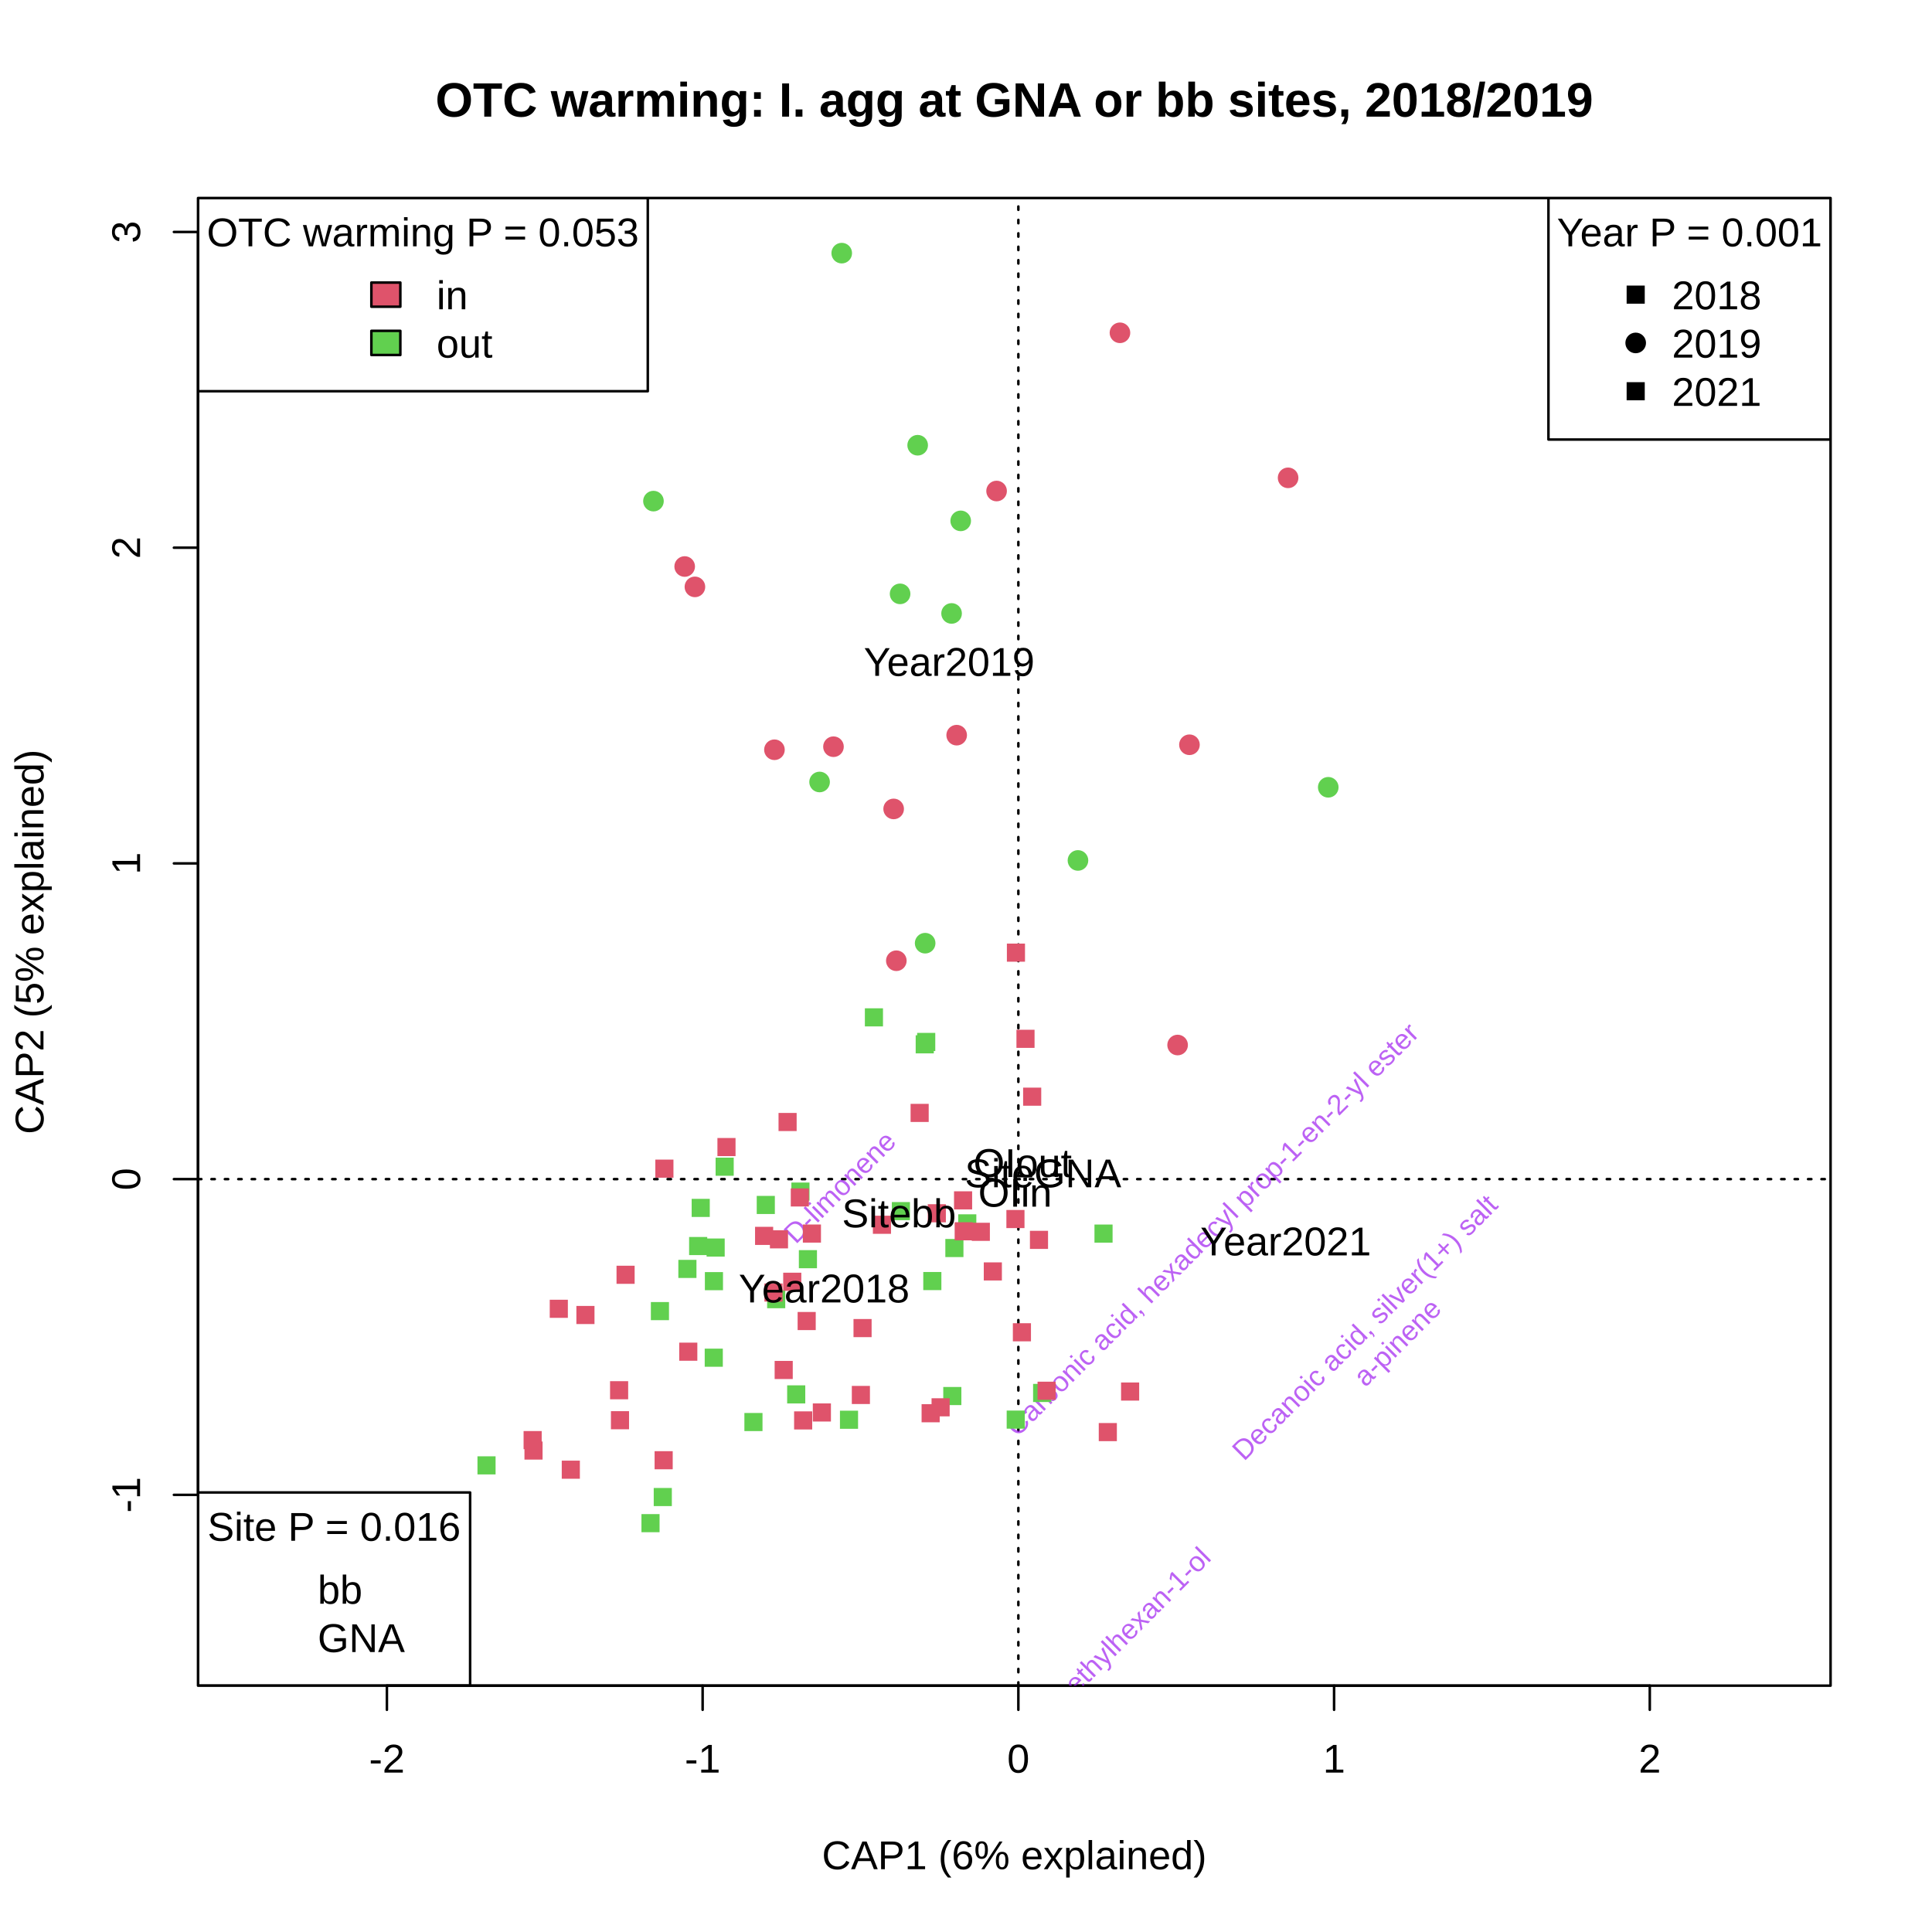
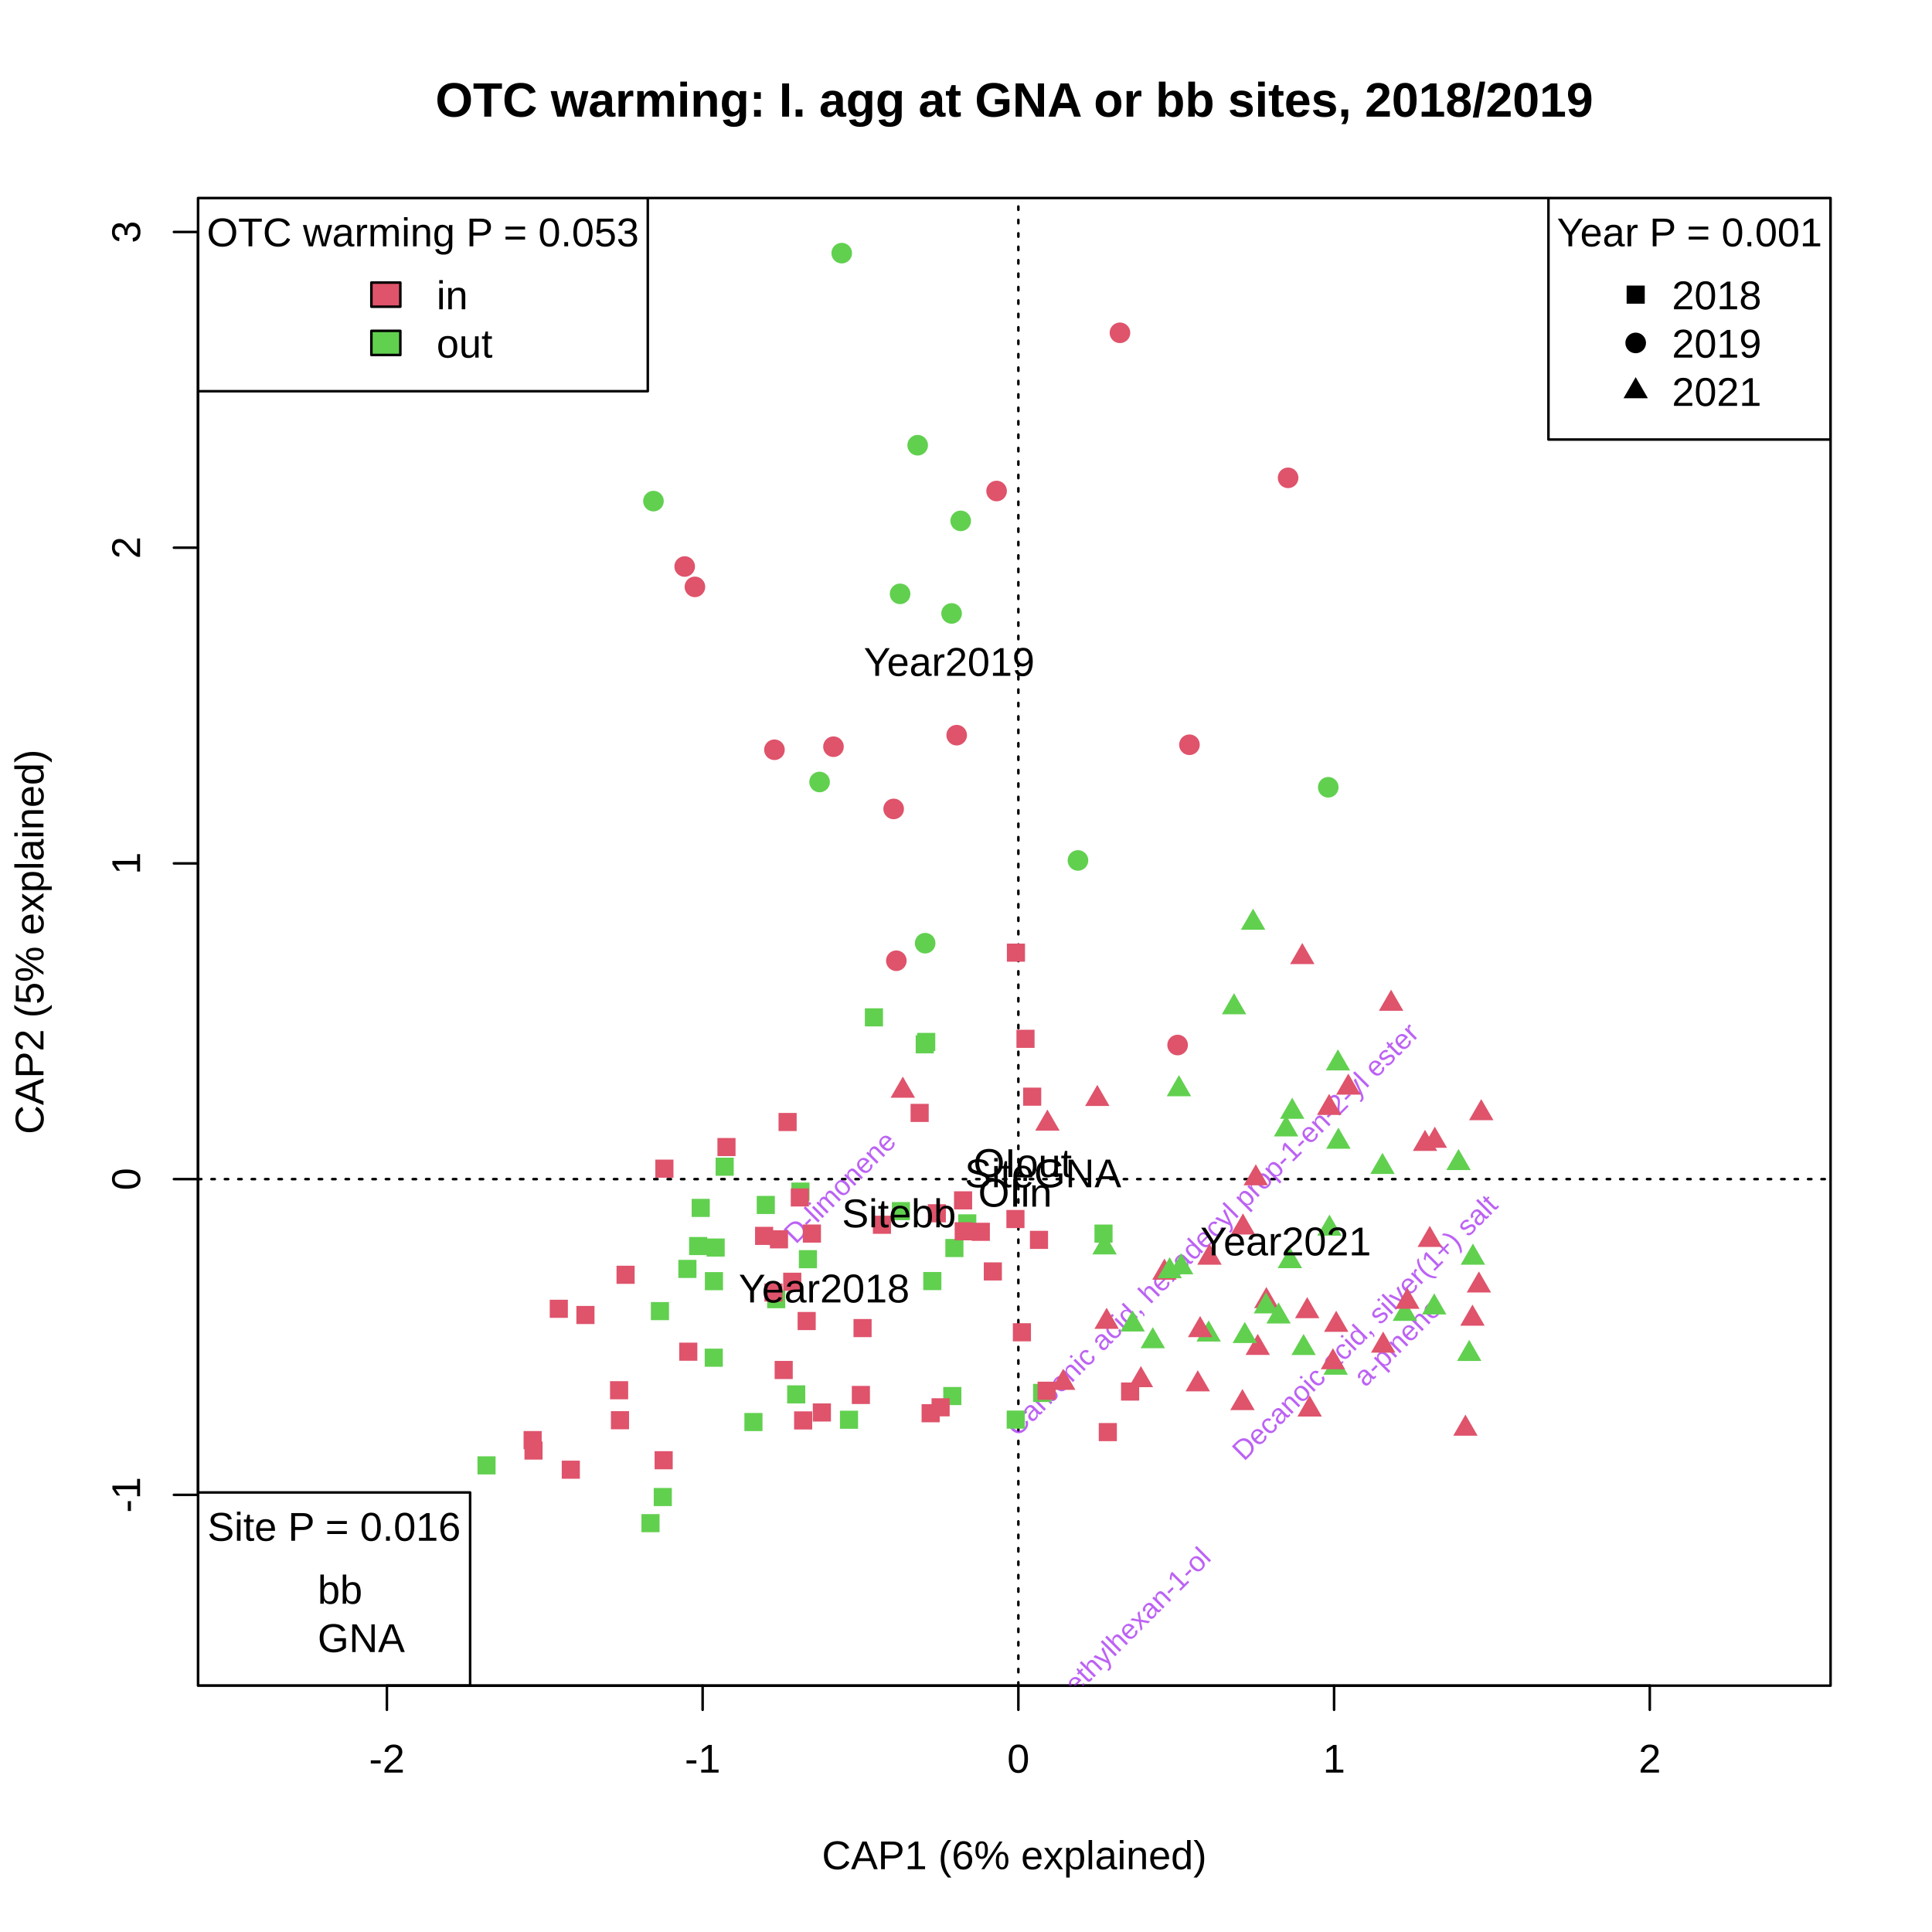
<svg xmlns="http://www.w3.org/2000/svg" class="svglite" width="576.00pt" height="576.00pt" viewBox="0 0 576.00 576.00">
  <defs>
    <style type="text/css">
    .svglite line, .svglite polyline, .svglite polygon, .svglite path, .svglite rect, .svglite circle {
      fill: none;
      stroke: #000000;
      stroke-linecap: round;
      stroke-linejoin: round;
      stroke-miterlimit: 10.00;
    }
    .svglite text {
      white-space: pre;
    }
  </style>
  </defs>
  <rect width="100%" height="100%" style="stroke: none; fill: #FFFFFF;" />
  <defs>
    <clipPath id="cpMC4wMHw1NzYuMDB8MC4wMHw1NzYuMDA=">
      <rect x="0.00" y="0.00" width="576.00" height="576.00" />
    </clipPath>
  </defs>
  <g clip-path="url(#cpMC4wMHw1NzYuMDB8MC4wMHw1NzYuMDA=)">
    <line x1="115.35" y1="502.56" x2="491.86" y2="502.56" style="stroke-width: 0.75;" />
    <line x1="115.35" y1="502.56" x2="115.35" y2="509.76" style="stroke-width: 0.75;" />
    <line x1="209.48" y1="502.56" x2="209.48" y2="509.76" style="stroke-width: 0.75;" />
    <line x1="303.61" y1="502.56" x2="303.61" y2="509.76" style="stroke-width: 0.75;" />
    <line x1="397.74" y1="502.56" x2="397.74" y2="509.76" style="stroke-width: 0.75;" />
    <line x1="491.86" y1="502.56" x2="491.86" y2="509.76" style="stroke-width: 0.75;" />
    <text x="115.35" y="528.48" text-anchor="middle" style="font-size: 12.00px; font-family: &quot;Arial&quot;;">-2</text>
    <text x="209.48" y="528.48" text-anchor="middle" style="font-size: 12.00px; font-family: &quot;Arial&quot;;">-1</text>
    <text x="303.61" y="528.48" text-anchor="middle" style="font-size: 12.00px; font-family: &quot;Arial&quot;;">0</text>
    <text x="397.74" y="528.48" text-anchor="middle" style="font-size: 12.00px; font-family: &quot;Arial&quot;;">1</text>
    <text x="491.86" y="528.48" text-anchor="middle" style="font-size: 12.00px; font-family: &quot;Arial&quot;;">2</text>
    <line x1="59.04" y1="445.67" x2="59.04" y2="69.16" style="stroke-width: 0.75;" />
    <line x1="59.04" y1="445.67" x2="51.84" y2="445.67" style="stroke-width: 0.75;" />
    <line x1="59.04" y1="351.54" x2="51.84" y2="351.54" style="stroke-width: 0.75;" />
    <line x1="59.04" y1="257.41" x2="51.84" y2="257.41" style="stroke-width: 0.75;" />
    <line x1="59.04" y1="163.29" x2="51.84" y2="163.29" style="stroke-width: 0.75;" />
    <line x1="59.04" y1="69.16" x2="51.84" y2="69.16" style="stroke-width: 0.75;" />
    <text transform="translate(41.76,445.67) rotate(-90)" text-anchor="middle" style="font-size: 12.00px; font-family: &quot;Arial&quot;;">-1</text>
    <text transform="translate(41.76,351.54) rotate(-90)" text-anchor="middle" style="font-size: 12.00px; font-family: &quot;Arial&quot;;">0</text>
    <text transform="translate(41.76,257.41) rotate(-90)" text-anchor="middle" style="font-size: 12.00px; font-family: &quot;Arial&quot;;">1</text>
    <text transform="translate(41.76,163.29) rotate(-90)" text-anchor="middle" style="font-size: 12.00px; font-family: &quot;Arial&quot;;">2</text>
    <text transform="translate(41.76,69.16) rotate(-90)" text-anchor="middle" style="font-size: 12.00px; font-family: &quot;Arial&quot;;">3</text>
    <polygon points="59.04,502.56 545.76,502.56 545.76,59.04 59.04,59.04 " style="stroke-width: 0.75;" />
    <text x="302.40" y="557.28" text-anchor="middle" style="font-size: 12.00px; font-family: &quot;Arial&quot;;">CAP1 (6% explained)</text>
    <text transform="translate(12.96,280.80) rotate(-90)" text-anchor="middle" style="font-size: 12.00px; font-family: &quot;Arial&quot;;">CAP2 (5% explained)</text>
  </g>
  <defs>
    <clipPath id="cpNTkuMDR8NTQ1Ljc2fDU5LjA0fDUwMi41Ng==">
      <rect x="59.04" y="59.04" width="486.72" height="443.52" />
    </clipPath>
  </defs>
  <g clip-path="url(#cpNTkuMDR8NTQ1Ljc2fDU5LjA0fDUwMi41Ng==)">
    <line x1="59.04" y1="351.54" x2="545.76" y2="351.54" style="stroke-width: 0.75; stroke-dasharray: 1.00,3.00;" />
    <line x1="303.61" y1="502.56" x2="303.61" y2="59.04" style="stroke-width: 0.75; stroke-dasharray: 1.00,3.00;" />
  </g>
  <g clip-path="url(#cpMC4wMHw1NzYuMDB8MC4wMHw1NzYuMDA=)">
    <text x="302.40" y="34.77" text-anchor="middle" style="font-size: 14.40px; font-weight: bold; font-family: &quot;Arial&quot;;">OTC warming: I. agg at GNA or bb sites, 2018/2019</text>
  </g>
  <g clip-path="url(#cpNTkuMDR8NTQ1Ljc2fDU5LjA0fDUwMi41Ng==)">
    <rect x="59.04" y="59.04" width="134.09" height="57.60" style="stroke-width: 0.75;" />
    <rect x="110.72" y="84.24" width="8.64" height="7.20" style="stroke-width: 0.75; fill: #DF536B;" />
    <rect x="110.72" y="98.64" width="8.64" height="7.20" style="stroke-width: 0.75; fill: #61D04F;" />
    <text x="126.08" y="73.44" text-anchor="middle" style="font-size: 12.00px; font-family: &quot;Arial&quot;;">OTC warming P = 0.053</text>
    <text x="130.16" y="92.21" style="font-size: 12.00px; font-family: &quot;Arial&quot;;">in</text>
    <text x="130.16" y="106.61" style="font-size: 12.00px; font-family: &quot;Arial&quot;;">out</text>
    <rect x="461.65" y="59.04" width="84.11" height="72.00" style="stroke-width: 0.75;" />
    <polygon points="484.96,90.54 490.36,90.54 490.36,85.14 484.96,85.14 " style="stroke-width: 0.75; stroke: none; fill: #000000;" />
    <circle cx="487.66" cy="102.24" r="2.70" style="stroke-width: 0.75; fill: #000000;" />
-     <polygon points="484.96,119.34 490.36,119.34 490.36,113.94 484.96,113.94 " style="stroke-width: 0.75; stroke: none; fill: #000000;" />
+     <polygon points="487.66,112.44 491.30,118.74 484.03,118.74 " style="stroke-width: 0.75; stroke: none; fill: #000000;" />
    <text x="503.71" y="73.44" text-anchor="middle" style="font-size: 12.00px; font-family: &quot;Arial&quot;;">Year P = 0.001</text>
    <text x="498.46" y="92.21" style="font-size: 12.00px; font-family: &quot;Arial&quot;;">2018</text>
    <text x="498.46" y="106.61" style="font-size: 12.00px; font-family: &quot;Arial&quot;;">2019</text>
    <text x="498.46" y="121.01" style="font-size: 12.00px; font-family: &quot;Arial&quot;;">2021</text>
    <rect x="59.04" y="444.96" width="81.12" height="57.60" style="stroke-width: 0.75;" />
    <text x="99.60" y="459.36" text-anchor="middle" style="font-size: 12.00px; font-family: &quot;Arial&quot;;">Site P = 0.016</text>
    <text x="94.70" y="478.13" style="font-size: 12.00px; font-family: &quot;Arial&quot;;">bb</text>
    <text x="94.70" y="492.53" style="font-size: 12.00px; font-family: &quot;Arial&quot;;">GNA</text>
    <text transform="translate(292.98,370.44) rotate(-45)" text-anchor="middle" style="font-size: 8.40px;fill: none; font-family: &quot;Arial&quot;;">a-farnesene</text>
    <text transform="translate(324.49,378.13) rotate(-45)" text-anchor="middle" style="font-size: 8.40px;fill: none; font-family: &quot;Arial&quot;;">b-myrcene</text>
    <text transform="translate(318.04,356.31) rotate(-45)" text-anchor="middle" style="font-size: 8.40px;fill: none; font-family: &quot;Arial&quot;;">b-ocimene</text>
    <text transform="translate(323.28,358.87) rotate(-45)" text-anchor="middle" style="font-size: 8.40px;fill: none; font-family: &quot;Arial&quot;;">.gamma.-Terpinene</text>
    <text transform="translate(418.62,402.21) rotate(-45)" text-anchor="middle" style="font-size: 8.40px;fill: #A020F0; fill-opacity: 0.70; font-family: &quot;Arial&quot;;">a-pinene</text>
    <text transform="translate(302.88,354.28) rotate(-45)" text-anchor="middle" style="font-size: 8.40px;fill: none; font-family: &quot;Arial&quot;;">bergamotene</text>
    <text transform="translate(296.98,359.17) rotate(-45)" text-anchor="middle" style="font-size: 8.40px;fill: none; font-family: &quot;Arial&quot;;">(E)-4-oxohex-2-enal  </text>
    <text transform="translate(290.89,360.02) rotate(-45)" text-anchor="middle" style="font-size: 8.40px;fill: none; font-family: &quot;Arial&quot;;">(E)-4,8-Dimethylnona-1,3,7-triene</text>
    <text transform="translate(308.57,367.10) rotate(-45)" text-anchor="middle" style="font-size: 8.40px;fill: none; font-family: &quot;Arial&quot;;">1-Decanol, 2-hexyl-</text>
    <text transform="translate(297.58,359.57) rotate(-45)" text-anchor="middle" style="font-size: 8.40px;fill: none; font-family: &quot;Arial&quot;;">2,4-diethylheptan-1-ol</text>
    <text transform="translate(312.80,363.58) rotate(-45)" text-anchor="middle" style="font-size: 8.40px;fill: none; font-family: &quot;Arial&quot;;">1-Hexadecanol, 2-methyl-</text>
    <text transform="translate(287.06,364.53) rotate(-45)" text-anchor="middle" style="font-size: 8.40px;fill: none; font-family: &quot;Arial&quot;;">1-Hexanol, 3-methyl-</text>
    <text transform="translate(311.20,366.93) rotate(-45)" text-anchor="middle" style="font-size: 8.40px;fill: none; font-family: &quot;Arial&quot;;">pentan-1-ol  </text>
    <text transform="translate(305.25,353.18) rotate(-45)" text-anchor="middle" style="font-size: 8.40px;fill: none; font-family: &quot;Arial&quot;;">1-Pentanol, 4-methyl-</text>
    <text transform="translate(304.81,351.69) rotate(-45)" text-anchor="middle" style="font-size: 8.40px;fill: none; font-family: &quot;Arial&quot;;">p-mentha-1,3,8-triene</text>
    <text transform="translate(304.93,353.33) rotate(-45)" text-anchor="middle" style="font-size: 8.40px;fill: none; font-family: &quot;Arial&quot;;">1,4-Cyclohexadiene, 3-ethenyl-1,2-dimethyl-</text>
    <text transform="translate(296.63,365.23) rotate(-45)" text-anchor="middle" style="font-size: 8.40px;fill: none; font-family: &quot;Arial&quot;;">(1Z,4Z,7Z)-1,5,9,9-tetramethylcycloundeca-1,4,7-triene</text>
    <text transform="translate(348.22,360.26) rotate(-45)" text-anchor="middle" style="font-size: 8.40px;fill: none; font-family: &quot;Arial&quot;;">1H-Pyrrole-2,5-dione</text>
    <text transform="translate(328.55,355.61) rotate(-45)" text-anchor="middle" style="font-size: 8.40px;fill: none; font-family: &quot;Arial&quot;;">2-Cyclopenten-1-one</text>
    <text transform="translate(318.50,309.13) rotate(-45)" text-anchor="middle" style="font-size: 8.40px;fill: none; font-family: &quot;Arial&quot;;">2-Decenal, (E)-</text>
    <text transform="translate(338.51,487.77) rotate(-45)" text-anchor="middle" style="font-size: 8.40px;fill: #A020F0; fill-opacity: 0.70; font-family: &quot;Arial&quot;;">2-ethylhexan-1-ol  </text>
    <text transform="translate(334.22,358.92) rotate(-45)" text-anchor="middle" style="font-size: 8.40px;fill: none; font-family: &quot;Arial&quot;;">(E)-hex-2-enal  </text>
    <text transform="translate(287.90,370.66) rotate(-45)" text-anchor="middle" style="font-size: 8.40px;fill: none; font-family: &quot;Arial&quot;;">2-Pentenal, (E)-</text>
    <text transform="translate(270.19,379.84) rotate(-45)" text-anchor="middle" style="font-size: 8.40px;fill: none; font-family: &quot;Arial&quot;;">2-Undecene, 3-methyl-, (Z)-</text>
    <text transform="translate(304.84,353.69) rotate(-45)" text-anchor="middle" style="font-size: 8.40px;fill: none; font-family: &quot;Arial&quot;;">(4E,6Z)-alloocimene</text>
    <text transform="translate(295.68,324.18) rotate(-45)" text-anchor="middle" style="font-size: 8.40px;fill: none; font-family: &quot;Arial&quot;;">(2E)-2,7-dimethylocta-2,6-dien-1-ol  </text>
    <text transform="translate(302.07,321.78) rotate(-45)" text-anchor="middle" style="font-size: 8.40px;fill: none; font-family: &quot;Arial&quot;;">(E)-hex-3-en-1-ol</text>
    <text transform="translate(317.88,337.18) rotate(-45)" text-anchor="middle" style="font-size: 8.40px;fill: none; font-family: &quot;Arial&quot;;">[(E)-hex-3-enyl] acetate</text>
    <text transform="translate(306.65,314.19) rotate(-45)" text-anchor="middle" style="font-size: 8.40px;fill: none; font-family: &quot;Arial&quot;;">pseudoionone</text>
    <text transform="translate(330.28,356.48) rotate(-45)" text-anchor="middle" style="font-size: 8.40px;fill: none; font-family: &quot;Arial&quot;;">4-Cyanocyclohexene</text>
    <text transform="translate(296.65,381.76) rotate(-45)" text-anchor="middle" style="font-size: 8.40px;fill: none; font-family: &quot;Arial&quot;;">(Z)-hex-4-en-1-ol</text>
    <text transform="translate(295.94,356.40) rotate(-45)" text-anchor="middle" style="font-size: 8.40px;fill: none; font-family: &quot;Arial&quot;;">5-Methyl-4,5-dihydroisoxazole-5-carboxylic acid, methyl ester</text>
    <text transform="translate(316.88,349.74) rotate(-45)" text-anchor="middle" style="font-size: 8.40px;fill: none; font-family: &quot;Arial&quot;;">Benzenecarbothioic acid</text>
    <text transform="translate(306.12,352.52) rotate(-45)" text-anchor="middle" style="font-size: 8.40px;fill: none; font-family: &quot;Arial&quot;;">methyl benzoate</text>
    <text transform="translate(294.11,361.82) rotate(-45)" text-anchor="middle" style="font-size: 8.40px;fill: none; font-family: &quot;Arial&quot;;">b-pinene</text>
    <text transform="translate(302.38,358.76) rotate(-45)" text-anchor="middle" style="font-size: 8.40px;fill: none; font-family: &quot;Arial&quot;;">4-caranol</text>
    <text transform="translate(304.82,355.93) rotate(-45)" text-anchor="middle" style="font-size: 8.40px;fill: none; font-family: &quot;Arial&quot;;">Bicyclo[7.2.0]undec-4-ene, 4,11,11-trimethyl-8-methylene-</text>
    <text transform="translate(313.10,351.14) rotate(-45)" text-anchor="middle" style="font-size: 8.40px;fill: none; font-family: &quot;Arial&quot;;">Butanamide, 3-methyl-</text>
    <text transform="translate(294.18,362.11) rotate(-45)" text-anchor="middle" style="font-size: 8.40px;fill: none; font-family: &quot;Arial&quot;;">[(Z)-hex-3-enyl] butanoate</text>
    <text transform="translate(305.76,354.99) rotate(-45)" text-anchor="middle" style="font-size: 8.40px;fill: none; font-family: &quot;Arial&quot;;">Butanoic acid, methyl ester</text>
    <text transform="translate(363.40,368.54) rotate(-45)" text-anchor="middle" style="font-size: 8.40px;fill: #A020F0; fill-opacity: 0.70; font-family: &quot;Arial&quot;;">Carbonic acid, hexadecyl prop-1-en-2-yl ester</text>
    <text transform="translate(310.44,352.81) rotate(-45)" text-anchor="middle" style="font-size: 8.40px;fill: none; font-family: &quot;Arial&quot;;">Carbonic acid, nonyl prop-1-en-2-yl ester</text>
    <text transform="translate(304.23,350.88) rotate(-45)" text-anchor="middle" style="font-size: 8.40px;fill: none; font-family: &quot;Arial&quot;;">carveol</text>
    <text transform="translate(321.17,379.26) rotate(-45)" text-anchor="middle" style="font-size: 8.40px;fill: none; font-family: &quot;Arial&quot;;">b-caryophyllene</text>
    <text transform="translate(301.22,351.98) rotate(-45)" text-anchor="middle" style="font-size: 8.40px;fill: none; font-family: &quot;Arial&quot;;">cis-a-bergamotene</text>
    <text transform="translate(295.93,356.42) rotate(-45)" text-anchor="middle" style="font-size: 8.40px;fill: none; font-family: &quot;Arial&quot;;">[(Z)-hex-3-enyl] 2-methylpropanoate  </text>
    <text transform="translate(296.29,359.34) rotate(-45)" text-anchor="middle" style="font-size: 8.40px;fill: none; font-family: &quot;Arial&quot;;">[(Z)-hex-3-enyl] 2-methylbutanoate</text>
    <text transform="translate(303.90,347.18) rotate(-45)" text-anchor="middle" style="font-size: 8.40px;fill: none; font-family: &quot;Arial&quot;;">a-copaene</text>
    <text transform="translate(317.25,359.40) rotate(-45)" text-anchor="middle" style="font-size: 8.40px;fill: none; font-family: &quot;Arial&quot;;">Cyclopropane, nonyl-</text>
    <text transform="translate(252.41,355.95) rotate(-45)" text-anchor="middle" style="font-size: 8.40px;fill: #A020F0; fill-opacity: 0.70; font-family: &quot;Arial&quot;;">D-limonene</text>
    <text transform="translate(303.85,350.96) rotate(-45)" text-anchor="middle" style="font-size: 8.40px;fill: none; font-family: &quot;Arial&quot;;">Decane, 2,8,8-trimethyl-</text>
    <text transform="translate(408.92,397.76) rotate(-45)" text-anchor="middle" style="font-size: 8.40px;fill: #A020F0; fill-opacity: 0.70; font-family: &quot;Arial&quot;;">Decanoic acid, silver(1+) salt</text>
    <text transform="translate(308.02,369.88) rotate(-45)" text-anchor="middle" style="font-size: 8.40px;fill: none; font-family: &quot;Arial&quot;;">Disulfide, di-tert-dodecyl</text>
    <text transform="translate(272.68,384.80) rotate(-45)" text-anchor="middle" style="font-size: 8.40px;fill: none; font-family: &quot;Arial&quot;;">Eicosyl octyl ether</text>
    <text transform="translate(306.43,356.69) rotate(-45)" text-anchor="middle" style="font-size: 8.40px;fill: none; font-family: &quot;Arial&quot;;">Ethanone, 1-(1,2,2,3-tetramethylcyclopentyl)-, (1R-cis)-</text>
    <text transform="translate(309.94,354.01) rotate(-45)" text-anchor="middle" style="font-size: 8.40px;fill: none; font-family: &quot;Arial&quot;;">Formic acid, octyl ester</text>
    <text transform="translate(329.47,368.61) rotate(-45)" text-anchor="middle" style="font-size: 8.40px;fill: none; font-family: &quot;Arial&quot;;">Hexyl chloroformate</text>
    <text transform="translate(301.83,355.00) rotate(-45)" text-anchor="middle" style="font-size: 8.40px;fill: none; font-family: &quot;Arial&quot;;">Hexyl octyl ether</text>
    <text transform="translate(310.63,356.95) rotate(-45)" text-anchor="middle" style="font-size: 8.40px;fill: none; font-family: &quot;Arial&quot;;">a-terpineol</text>
    <text transform="translate(311.87,340.61) rotate(-45)" text-anchor="middle" style="font-size: 8.40px;fill: none; font-family: &quot;Arial&quot;;">linalool</text>
    <text transform="translate(303.49,355.26) rotate(-45)" text-anchor="middle" style="font-size: 8.40px;fill: none; font-family: &quot;Arial&quot;;">Methyl tiglate</text>
    <text transform="translate(316.78,358.96) rotate(-45)" text-anchor="middle" style="font-size: 8.40px;fill: none; font-family: &quot;Arial&quot;;">o-Xylene</text>
    <text transform="translate(284.02,373.16) rotate(-45)" text-anchor="middle" style="font-size: 8.40px;fill: none; font-family: &quot;Arial&quot;;">2,4,6-trimethyloctane  </text>
    <text transform="translate(308.97,348.41) rotate(-45)" text-anchor="middle" style="font-size: 8.40px;fill: none; font-family: &quot;Arial&quot;;">Oxalic acid, 2-ethylhexyl hexyl ester</text>
    <text transform="translate(327.14,349.38) rotate(-45)" text-anchor="middle" style="font-size: 8.40px;fill: none; font-family: &quot;Arial&quot;;">Pentafluoropropionic acid, dodecyl ester</text>
    <text transform="translate(305.16,366.98) rotate(-45)" text-anchor="middle" style="font-size: 8.40px;fill: none; font-family: &quot;Arial&quot;;">petasitene</text>
    <text transform="translate(298.93,355.77) rotate(-45)" text-anchor="middle" style="font-size: 8.40px;fill: none; font-family: &quot;Arial&quot;;">Tetradecane, 5-methyl-</text>
    <text transform="translate(300.85,350.68) rotate(-45)" text-anchor="middle" style="font-size: 8.40px;fill: none; font-family: &quot;Arial&quot;;">trans-a-bergamotene</text>
    <text transform="translate(295.06,364.58) rotate(-45)" text-anchor="middle" style="font-size: 8.40px;fill: none; font-family: &quot;Arial&quot;;">b-ocimene.1</text>
    <text transform="translate(302.89,353.55) rotate(-45)" text-anchor="middle" style="font-size: 8.40px;fill: none; font-family: &quot;Arial&quot;;">Tridecane, 4-methyl-</text>
    <text transform="translate(319.49,351.17) rotate(-45)" text-anchor="middle" style="font-size: 8.40px;fill: none; font-family: &quot;Arial&quot;;">Undecanal</text>
    <text transform="translate(298.43,360.78) rotate(-45)" text-anchor="middle" style="font-size: 8.40px;fill: none; font-family: &quot;Arial&quot;;">Undecane, 4,4-dimethyl-</text>
    <text transform="translate(310.30,354.62) rotate(-45)" text-anchor="middle" style="font-size: 8.40px;fill: none; font-family: &quot;Arial&quot;;">a-copaene.1</text>
    <text transform="translate(304.98,350.77) rotate(-45)" text-anchor="middle" style="font-size: 8.40px;fill: none; font-family: &quot;Arial&quot;;">(1R,5R)-1-Isopropyl-8-methyl-4-methylenespiro[4.5]dec-7-ene</text>
    <text transform="translate(307.09,352.48) rotate(-45)" text-anchor="middle" style="font-size: 8.40px;fill: none; font-family: &quot;Arial&quot;;">Benzyl nitrile</text>
    <text transform="translate(311.80,355.11) rotate(-45)" text-anchor="middle" style="font-size: 8.40px;fill: none; font-family: &quot;Arial&quot;;">3-methylbutanal oxime</text>
    <text transform="translate(331.52,361.50) rotate(-45)" text-anchor="middle" style="font-size: 8.40px;fill: none; font-family: &quot;Arial&quot;;">3-Hexen-1-ol, (Z)-</text>
    <polygon points="326.30,370.48 331.70,370.48 331.70,365.08 326.30,365.08 " style="stroke-width: 0.75; stroke: none; fill: #61D04F;" />
    <polygon points="308.00,417.99 313.40,417.99 313.40,412.59 308.00,412.59 " style="stroke-width: 0.75; stroke: none; fill: #61D04F;" />
    <polygon points="213.35,350.54 218.75,350.54 218.75,345.14 213.35,345.14 " style="stroke-width: 0.75; stroke: none; fill: #61D04F;" />
    <polygon points="275.26,384.63 280.66,384.63 280.66,379.23 275.26,379.23 " style="stroke-width: 0.75; stroke: none; fill: #61D04F;" />
    <polygon points="265.89,363.78 271.29,363.78 271.29,358.38 265.89,358.38 " style="stroke-width: 0.75; stroke: none; fill: #61D04F;" />
    <polygon points="273.00,314.05 278.40,314.05 278.40,308.65 273.00,308.65 " style="stroke-width: 0.75; stroke: none; fill: #61D04F;" />
    <polygon points="228.71,390.03 234.11,390.03 234.11,384.63 228.71,384.63 " style="stroke-width: 0.75; stroke: none; fill: #61D04F;" />
    <polygon points="210.66,374.64 216.06,374.64 216.06,369.24 210.66,369.24 " style="stroke-width: 0.75; stroke: none; fill: #61D04F;" />
    <polygon points="273.44,313.34 278.84,313.34 278.84,307.94 273.44,307.94 " style="stroke-width: 0.75; stroke: none; fill: #61D04F;" />
    <polygon points="281.84,374.78 287.24,374.78 287.24,369.38 281.84,369.38 " style="stroke-width: 0.75; stroke: none; fill: #61D04F;" />
    <polygon points="285.68,367.43 291.08,367.43 291.08,362.03 285.68,362.03 " style="stroke-width: 0.75; stroke: none; fill: #61D04F;" />
    <polygon points="210.10,407.48 215.50,407.48 215.50,402.08 210.10,402.08 " style="stroke-width: 0.75; stroke: none; fill: #61D04F;" />
    <polygon points="257.85,306.01 263.25,306.01 263.25,300.61 257.85,300.61 " style="stroke-width: 0.75; stroke: none; fill: #61D04F;" />
    <polygon points="300.19,286.72 305.59,286.72 305.59,281.32 300.19,281.32 " style="stroke-width: 0.75; stroke: none; fill: #DF536B;" />
    <polygon points="305.03,329.66 310.43,329.66 310.43,324.26 305.03,324.26 " style="stroke-width: 0.75; stroke: none; fill: #DF536B;" />
    <polygon points="225.11,371.16 230.51,371.16 230.51,365.76 225.11,365.76 " style="stroke-width: 0.75; stroke: none; fill: #DF536B;" />
    <polygon points="303.04,312.41 308.44,312.41 308.44,307.01 303.04,307.01 " style="stroke-width: 0.75; stroke: none; fill: #DF536B;" />
    <polygon points="327.58,429.66 332.98,429.66 332.98,424.26 327.58,424.26 " style="stroke-width: 0.75; stroke: none; fill: #DF536B;" />
    <polygon points="284.43,360.57 289.83,360.57 289.83,355.17 284.43,355.17 " style="stroke-width: 0.75; stroke: none; fill: #DF536B;" />
    <polygon points="309.33,417.33 314.73,417.33 314.73,411.93 309.33,411.93 " style="stroke-width: 0.75; stroke: none; fill: #DF536B;" />
    <polygon points="284.62,369.79 290.02,369.79 290.02,364.39 284.62,364.39 " style="stroke-width: 0.75; stroke: none; fill: #DF536B;" />
    <polygon points="237.80,396.55 243.20,396.55 243.20,391.15 237.80,391.15 " style="stroke-width: 0.75; stroke: none; fill: #DF536B;" />
    <polygon points="213.89,344.68 219.29,344.68 219.29,339.28 213.89,339.28 " style="stroke-width: 0.75; stroke: none; fill: #DF536B;" />
    <polygon points="293.30,381.76 298.70,381.76 298.70,376.36 293.30,376.36 " style="stroke-width: 0.75; stroke: none; fill: #DF536B;" />
    <polygon points="171.84,394.75 177.24,394.75 177.24,389.35 171.84,389.35 " style="stroke-width: 0.75; stroke: none; fill: #DF536B;" />
    <polygon points="232.11,337.21 237.51,337.21 237.51,331.81 232.11,331.81 " style="stroke-width: 0.75; stroke: none; fill: #DF536B;" />
+     <polygon points="343.69,395.66 347.33,401.96 340.06,401.96 " style="stroke-width: 0.75; stroke: none; fill: #61D04F;" />
+     <polygon points="374.98,397.67 378.62,403.96 371.34,403.96 " style="stroke-width: 0.75; stroke: none; fill: #DF536B;" />
+     <polygon points="388.65,397.69 392.29,403.99 385.02,403.99 " style="stroke-width: 0.75; stroke: none; fill: #61D04F;" />
+     <polygon points="370.57,361.76 374.20,368.06 366.93,368.06 " style="stroke-width: 0.75; stroke: none; fill: #DF536B;" />
+     <polygon points="436.90,421.74 440.53,428.04 433.26,428.04 " style="stroke-width: 0.75; stroke: none; fill: #DF536B;" />
+     <polygon points="438.03,399.45 441.66,405.75 434.39,405.75 " style="stroke-width: 0.75; stroke: none; fill: #61D04F;" />
+     <polygon points="347.16,375.22 350.80,381.52 343.53,381.52 " style="stroke-width: 0.75; stroke: none; fill: #DF536B;" />
+     <polygon points="316.99,408.07 320.62,414.37 313.35,414.37 " style="stroke-width: 0.75; stroke: none; fill: #DF536B;" />
+     <polygon points="384.56,371.78 388.20,378.08 380.92,378.08 " style="stroke-width: 0.75; stroke: none; fill: #61D04F;" />
+     <polygon points="427.60,385.58 431.23,391.88 423.96,391.88 " style="stroke-width: 0.75; stroke: none; fill: #61D04F;" />
+     <polygon points="371.12,394.10 374.76,400.40 367.48,400.40 " style="stroke-width: 0.75; stroke: none; fill: #61D04F;" />
+     <polygon points="398.21,403.55 401.85,409.85 394.57,409.85 " style="stroke-width: 0.75; stroke: none; fill: #61D04F;" />
+     <polygon points="360.35,393.66 363.98,399.96 356.71,399.96 " style="stroke-width: 0.75; stroke: none; fill: #61D04F;" />
+     <polygon points="418.83,387.50 422.47,393.80 415.19,393.80 " style="stroke-width: 0.75; stroke: none; fill: #61D04F;" />
+     <polygon points="329.93,389.88 333.57,396.18 326.29,396.18 " style="stroke-width: 0.75; stroke: none; fill: #DF536B;" />
+     <polygon points="440.92,379.04 444.55,385.34 437.28,385.34 " style="stroke-width: 0.75; stroke: none; fill: #DF536B;" />
+     <polygon points="340.15,407.27 343.78,413.57 336.51,413.57 " style="stroke-width: 0.75; stroke: none; fill: #DF536B;" />
+     <polygon points="352.14,373.63 355.77,379.92 348.50,379.92 " style="stroke-width: 0.75; stroke: none; fill: #61D04F;" />
+     <polygon points="439.00,388.94 442.64,395.24 435.36,395.24 " style="stroke-width: 0.75; stroke: none; fill: #DF536B;" />
+     <polygon points="377.55,383.70 381.19,390.00 373.91,390.00 " style="stroke-width: 0.75; stroke: none; fill: #DF536B;" />
+     <polygon points="424.85,336.83 428.49,343.13 421.22,343.13 " style="stroke-width: 0.75; stroke: none; fill: #DF536B;" />
+     <polygon points="397.40,401.93 401.03,408.23 393.76,408.23 " style="stroke-width: 0.75; stroke: none; fill: #DF536B;" />
+     <polygon points="385.26,327.26 388.89,333.56 381.62,333.56 " style="stroke-width: 0.75; stroke: none; fill: #61D04F;" />
+     <polygon points="269.16,320.97 272.80,327.27 265.52,327.27 " style="stroke-width: 0.75; stroke: none; fill: #DF536B;" />
+     <polygon points="419.58,383.91 423.22,390.21 415.95,390.21 " style="stroke-width: 0.75; stroke: none; fill: #DF536B;" />
+     <polygon points="348.72,374.80 352.36,381.10 345.09,381.10 " style="stroke-width: 0.75; stroke: none; fill: #61D04F;" />
+     <polygon points="357.80,392.35 361.44,398.65 354.17,398.65 " style="stroke-width: 0.75; stroke: none; fill: #DF536B;" />
+     <polygon points="337.68,390.67 341.31,396.96 334.04,396.96 " style="stroke-width: 0.75; stroke: none; fill: #61D04F;" />
+     <polygon points="374.40,347.10 378.04,353.39 370.77,353.39 " style="stroke-width: 0.75; stroke: none; fill: #DF536B;" />
+     <polygon points="439.13,370.75 442.77,377.05 435.49,377.05 " style="stroke-width: 0.75; stroke: none; fill: #61D04F;" />
+     <polygon points="390.46,416.03 394.10,422.32 386.83,422.32 " style="stroke-width: 0.75; stroke: none; fill: #DF536B;" />
+     <polygon points="388.26,281.13 391.90,287.43 384.63,287.43 " style="stroke-width: 0.75; stroke: none; fill: #DF536B;" />
+     <polygon points="329.31,367.68 332.94,373.98 325.67,373.98 " style="stroke-width: 0.75; stroke: none; fill: #61D04F;" />
+     <polygon points="377.43,385.27 381.07,391.57 373.79,391.57 " style="stroke-width: 0.75; stroke: none; fill: #61D04F;" />
+     <polygon points="383.43,332.51 387.06,338.81 379.79,338.81 " style="stroke-width: 0.75; stroke: none; fill: #61D04F;" />
+     <polygon points="370.42,414.11 374.05,420.40 366.78,420.40 " style="stroke-width: 0.75; stroke: none; fill: #DF536B;" />
+     <polygon points="357.10,408.51 360.74,414.81 353.47,414.81 " style="stroke-width: 0.75; stroke: none; fill: #DF536B;" />
+     <polygon points="441.61,327.68 445.25,333.97 437.98,333.97 " style="stroke-width: 0.75; stroke: none; fill: #DF536B;" />
+     <polygon points="396.36,362.11 400.00,368.40 392.73,368.40 " style="stroke-width: 0.75; stroke: none; fill: #61D04F;" />
+     <polygon points="398.37,390.77 402.01,397.07 394.74,397.07 " style="stroke-width: 0.75; stroke: none; fill: #DF536B;" />
+     <polygon points="399.02,336.18 402.66,342.48 395.39,342.48 " style="stroke-width: 0.75; stroke: none; fill: #61D04F;" />
+     <polygon points="360.59,370.77 364.23,377.06 356.95,377.06 " style="stroke-width: 0.75; stroke: none; fill: #DF536B;" />
+     <polygon points="401.98,320.07 405.62,326.36 398.34,326.36 " style="stroke-width: 0.75; stroke: none; fill: #DF536B;" />
+     <polygon points="367.91,296.09 371.55,302.39 364.28,302.39 " style="stroke-width: 0.75; stroke: none; fill: #61D04F;" />
+     <polygon points="414.74,295.05 418.38,301.35 411.10,301.35 " style="stroke-width: 0.75; stroke: none; fill: #DF536B;" />
+     <polygon points="396.27,326.11 399.91,332.41 392.64,332.41 " style="stroke-width: 0.75; stroke: none; fill: #DF536B;" />
+     <polygon points="412.37,396.98 416.01,403.28 408.74,403.28 " style="stroke-width: 0.75; stroke: none; fill: #DF536B;" />
+     <polygon points="381.18,388.29 384.82,394.59 377.55,394.59 " style="stroke-width: 0.75; stroke: none; fill: #61D04F;" />
+     <polygon points="389.73,386.70 393.36,393.00 386.09,393.00 " style="stroke-width: 0.75; stroke: none; fill: #DF536B;" />
+     <polygon points="434.84,342.54 438.48,348.84 431.21,348.84 " style="stroke-width: 0.75; stroke: none; fill: #61D04F;" />
+     <polygon points="327.15,323.44 330.78,329.74 323.51,329.74 " style="stroke-width: 0.75; stroke: none; fill: #DF536B;" />
+     <polygon points="351.49,320.53 355.12,326.83 347.85,326.83 " style="stroke-width: 0.75; stroke: none; fill: #61D04F;" />
+     <polygon points="373.59,270.89 377.23,277.18 369.96,277.18 " style="stroke-width: 0.75; stroke: none; fill: #61D04F;" />
+     <polygon points="427.77,335.90 431.41,342.20 424.14,342.20 " style="stroke-width: 0.75; stroke: none; fill: #DF536B;" />
+     <polygon points="412.17,343.70 415.81,350.00 408.54,350.00 " style="stroke-width: 0.75; stroke: none; fill: #61D04F;" />
+     <polygon points="426.27,365.46 429.90,371.76 422.63,371.76 " style="stroke-width: 0.75; stroke: none; fill: #DF536B;" />
+     <polygon points="312.27,330.79 315.91,337.08 308.63,337.08 " style="stroke-width: 0.75; stroke: none; fill: #DF536B;" />
+     <polygon points="398.88,312.84 402.52,319.14 395.25,319.14 " style="stroke-width: 0.75; stroke: none; fill: #61D04F;" />
    <circle cx="273.59" cy="132.74" r="2.70" style="stroke-width: 0.75; stroke: #61D04F; fill: #61D04F;" />
    <circle cx="321.38" cy="256.53" r="2.70" style="stroke-width: 0.75; stroke: #61D04F; fill: #61D04F;" />
    <circle cx="283.70" cy="182.89" r="2.70" style="stroke-width: 0.75; stroke: #61D04F; fill: #61D04F;" />
    <circle cx="268.35" cy="177.05" r="2.70" style="stroke-width: 0.75; stroke: #61D04F; fill: #61D04F;" />
    <circle cx="250.95" cy="75.47" r="2.70" style="stroke-width: 0.75; stroke: #61D04F; fill: #61D04F;" />
    <circle cx="244.35" cy="233.14" r="2.70" style="stroke-width: 0.75; stroke: #61D04F; fill: #61D04F;" />
    <circle cx="396.00" cy="234.72" r="2.70" style="stroke-width: 0.75; stroke: #61D04F; fill: #61D04F;" />
    <circle cx="194.82" cy="149.40" r="2.70" style="stroke-width: 0.75; stroke: #61D04F; fill: #61D04F;" />
    <circle cx="275.82" cy="281.20" r="2.70" style="stroke-width: 0.75; stroke: #61D04F; fill: #61D04F;" />
    <circle cx="286.42" cy="155.29" r="2.70" style="stroke-width: 0.75; stroke: #61D04F; fill: #61D04F;" />
    <polygon points="191.24,456.81 196.64,456.81 196.64,451.41 191.24,451.41 " style="stroke-width: 0.75; stroke: none; fill: #61D04F;" />
    <polygon points="234.68,418.42 240.08,418.42 240.08,413.02 234.68,413.02 " style="stroke-width: 0.75; stroke: none; fill: #61D04F;" />
    <polygon points="271.48,334.50 276.88,334.50 276.88,329.10 271.48,329.10 " style="stroke-width: 0.75; stroke: none; fill: #DF536B;" />
    <polygon points="210.15,384.66 215.55,384.66 215.55,379.26 210.15,379.26 " style="stroke-width: 0.75; stroke: none; fill: #61D04F;" />
    <polygon points="225.61,361.94 231.01,361.94 231.01,356.54 225.61,356.54 " style="stroke-width: 0.75; stroke: none; fill: #61D04F;" />
    <polygon points="202.24,381.01 207.64,381.01 207.64,375.61 202.24,375.61 " style="stroke-width: 0.75; stroke: none; fill: #61D04F;" />
    <polygon points="142.35,439.58 147.75,439.58 147.75,434.18 142.35,434.18 " style="stroke-width: 0.75; stroke: none; fill: #61D04F;" />
    <polygon points="194.05,393.59 199.45,393.59 199.45,388.19 194.05,388.19 " style="stroke-width: 0.75; stroke: none; fill: #61D04F;" />
    <polygon points="300.13,425.94 305.53,425.94 305.53,420.54 300.13,420.54 " style="stroke-width: 0.75; stroke: none; fill: #61D04F;" />
    <polygon points="221.93,426.66 227.33,426.66 227.33,421.26 221.93,421.26 " style="stroke-width: 0.75; stroke: none; fill: #61D04F;" />
    <polygon points="281.22,418.91 286.62,418.91 286.62,413.51 281.22,413.51 " style="stroke-width: 0.75; stroke: none; fill: #61D04F;" />
    <polygon points="250.42,425.98 255.82,425.98 255.82,420.58 250.42,420.58 " style="stroke-width: 0.75; stroke: none; fill: #61D04F;" />
    <polygon points="206.21,362.82 211.61,362.82 211.61,357.42 206.21,357.42 " style="stroke-width: 0.75; stroke: none; fill: #61D04F;" />
    <polygon points="242.33,423.81 247.73,423.81 247.73,418.41 242.33,418.41 " style="stroke-width: 0.75; stroke: none; fill: #DF536B;" />
    <polygon points="183.81,382.76 189.21,382.76 189.21,377.36 183.81,377.36 " style="stroke-width: 0.75; stroke: none; fill: #DF536B;" />
    <polygon points="254.46,398.65 259.86,398.65 259.86,393.25 254.46,393.25 " style="stroke-width: 0.75; stroke: none; fill: #DF536B;" />
    <polygon points="181.88,417.18 187.28,417.18 187.28,411.78 181.88,411.78 " style="stroke-width: 0.75; stroke: none; fill: #DF536B;" />
    <polygon points="289.72,369.95 295.12,369.95 295.12,364.55 289.72,364.55 " style="stroke-width: 0.75; stroke: none; fill: #DF536B;" />
    <polygon points="227.90,388.05 233.30,388.05 233.30,382.65 227.90,382.65 " style="stroke-width: 0.75; stroke: none; fill: #DF536B;" />
    <polygon points="301.97,399.90 307.37,399.90 307.37,394.50 301.97,394.50 " style="stroke-width: 0.75; stroke: none; fill: #DF536B;" />
    <polygon points="156.10,432.05 161.50,432.05 161.50,426.65 156.10,426.65 " style="stroke-width: 0.75; stroke: none; fill: #DF536B;" />
    <polygon points="195.16,438.05 200.56,438.05 200.56,432.65 195.16,432.65 " style="stroke-width: 0.75; stroke: none; fill: #DF536B;" />
    <polygon points="239.36,370.47 244.76,370.47 244.76,365.07 239.36,365.07 " style="stroke-width: 0.75; stroke: none; fill: #DF536B;" />
    <polygon points="156.36,435.16 161.76,435.16 161.76,429.76 156.36,429.76 " style="stroke-width: 0.75; stroke: none; fill: #DF536B;" />
    <polygon points="195.38,351.12 200.78,351.12 200.78,345.72 195.38,345.72 " style="stroke-width: 0.75; stroke: none; fill: #DF536B;" />
    <polygon points="236.75,426.18 242.15,426.18 242.15,420.78 236.75,420.78 " style="stroke-width: 0.75; stroke: none; fill: #DF536B;" />
    <polygon points="163.90,392.90 169.30,392.90 169.30,387.50 163.90,387.50 " style="stroke-width: 0.75; stroke: none; fill: #DF536B;" />
    <polygon points="253.96,418.59 259.36,418.59 259.36,413.19 253.96,413.19 " style="stroke-width: 0.75; stroke: none; fill: #DF536B;" />
    <polygon points="205.45,374.19 210.85,374.19 210.85,368.79 205.45,368.79 " style="stroke-width: 0.75; stroke: none; fill: #61D04F;" />
    <polygon points="230.95,411.14 236.35,411.14 236.35,405.74 230.95,405.74 " style="stroke-width: 0.75; stroke: none; fill: #DF536B;" />
    <polygon points="300.04,366.14 305.44,366.14 305.44,360.74 300.04,360.74 " style="stroke-width: 0.75; stroke: none; fill: #DF536B;" />
    <polygon points="182.14,426.12 187.54,426.12 187.54,420.72 182.14,420.72 " style="stroke-width: 0.75; stroke: none; fill: #DF536B;" />
    <polygon points="307.06,372.35 312.46,372.35 312.46,366.95 307.06,366.95 " style="stroke-width: 0.75; stroke: none; fill: #DF536B;" />
    <polygon points="167.48,440.87 172.88,440.87 172.88,435.47 167.48,435.47 " style="stroke-width: 0.75; stroke: none; fill: #DF536B;" />
    <polygon points="238.17,378.11 243.57,378.11 243.57,372.71 238.17,372.71 " style="stroke-width: 0.75; stroke: none; fill: #61D04F;" />
    <polygon points="194.90,449.02 200.30,449.02 200.30,443.62 194.90,443.62 " style="stroke-width: 0.75; stroke: none; fill: #61D04F;" />
    <polygon points="260.24,367.85 265.64,367.85 265.64,362.45 260.24,362.45 " style="stroke-width: 0.75; stroke: none; fill: #DF536B;" />
    <polygon points="277.73,422.27 283.13,422.27 283.13,416.87 277.73,416.87 " style="stroke-width: 0.75; stroke: none; fill: #DF536B;" />
    <polygon points="274.76,424.04 280.16,424.04 280.16,418.64 274.76,418.64 " style="stroke-width: 0.75; stroke: none; fill: #DF536B;" />
    <polygon points="276.60,364.42 282.00,364.42 282.00,359.02 276.60,359.02 " style="stroke-width: 0.75; stroke: none; fill: #DF536B;" />
    <polygon points="235.94,357.96 241.34,357.96 241.34,352.56 235.94,352.56 " style="stroke-width: 0.75; stroke: none; fill: #61D04F;" />
    <polygon points="229.54,372.19 234.94,372.19 234.94,366.79 229.54,366.79 " style="stroke-width: 0.75; stroke: none; fill: #DF536B;" />
    <polygon points="233.50,384.84 238.90,384.84 238.90,379.44 233.50,379.44 " style="stroke-width: 0.75; stroke: none; fill: #DF536B;" />
    <polygon points="202.50,405.69 207.90,405.69 207.90,400.29 202.50,400.29 " style="stroke-width: 0.75; stroke: none; fill: #DF536B;" />
    <polygon points="334.23,417.57 339.63,417.57 339.63,412.17 334.23,412.17 " style="stroke-width: 0.75; stroke: none; fill: #DF536B;" />
    <polygon points="235.76,359.70 241.16,359.70 241.16,354.30 235.76,354.30 " style="stroke-width: 0.75; stroke: none; fill: #DF536B;" />
    <circle cx="207.18" cy="174.97" r="2.70" style="stroke-width: 0.75; stroke: #DF536B; fill: #DF536B;" />
    <circle cx="297.12" cy="146.39" r="2.70" style="stroke-width: 0.75; stroke: #DF536B; fill: #DF536B;" />
    <circle cx="230.89" cy="223.53" r="2.70" style="stroke-width: 0.75; stroke: #DF536B; fill: #DF536B;" />
    <circle cx="384.03" cy="142.46" r="2.70" style="stroke-width: 0.75; stroke: #DF536B; fill: #DF536B;" />
    <circle cx="285.22" cy="219.18" r="2.70" style="stroke-width: 0.75; stroke: #DF536B; fill: #DF536B;" />
    <circle cx="354.62" cy="222.04" r="2.70" style="stroke-width: 0.75; stroke: #DF536B; fill: #DF536B;" />
    <circle cx="266.43" cy="241.17" r="2.70" style="stroke-width: 0.75; stroke: #DF536B; fill: #DF536B;" />
    <circle cx="267.23" cy="286.43" r="2.70" style="stroke-width: 0.75; stroke: #DF536B; fill: #DF536B;" />
    <circle cx="204.13" cy="168.90" r="2.70" style="stroke-width: 0.75; stroke: #DF536B; fill: #DF536B;" />
    <circle cx="248.49" cy="222.62" r="2.70" style="stroke-width: 0.75; stroke: #DF536B; fill: #DF536B;" />
    <circle cx="351.09" cy="311.56" r="2.70" style="stroke-width: 0.75; stroke: #DF536B; fill: #DF536B;" />
    <circle cx="333.90" cy="99.22" r="2.70" style="stroke-width: 0.75; stroke: #DF536B; fill: #DF536B;" />
    <text x="245.70" y="388.30" text-anchor="middle" style="font-size: 12.00px; font-family: &quot;Arial&quot;;">Year2018</text>
    <text x="282.99" y="201.50" text-anchor="middle" style="font-size: 12.00px; font-family: &quot;Arial&quot;;">Year2019</text>
    <text x="383.32" y="374.27" text-anchor="middle" style="font-size: 12.00px; font-family: &quot;Arial&quot;;">Year2021</text>
    <text x="268.02" y="365.91" text-anchor="middle" style="font-size: 12.00px; font-family: &quot;Arial&quot;;">Sitebb</text>
    <text x="310.95" y="353.97" text-anchor="middle" style="font-size: 12.00px; font-family: &quot;Arial&quot;;">SiteGNA</text>
    <text x="302.65" y="359.75" text-anchor="middle" style="font-size: 12.00px; font-family: &quot;Arial&quot;;">OIin</text>
    <text x="304.89" y="350.90" text-anchor="middle" style="font-size: 12.00px; font-family: &quot;Arial&quot;;">OIout</text>
  </g>
</svg>
